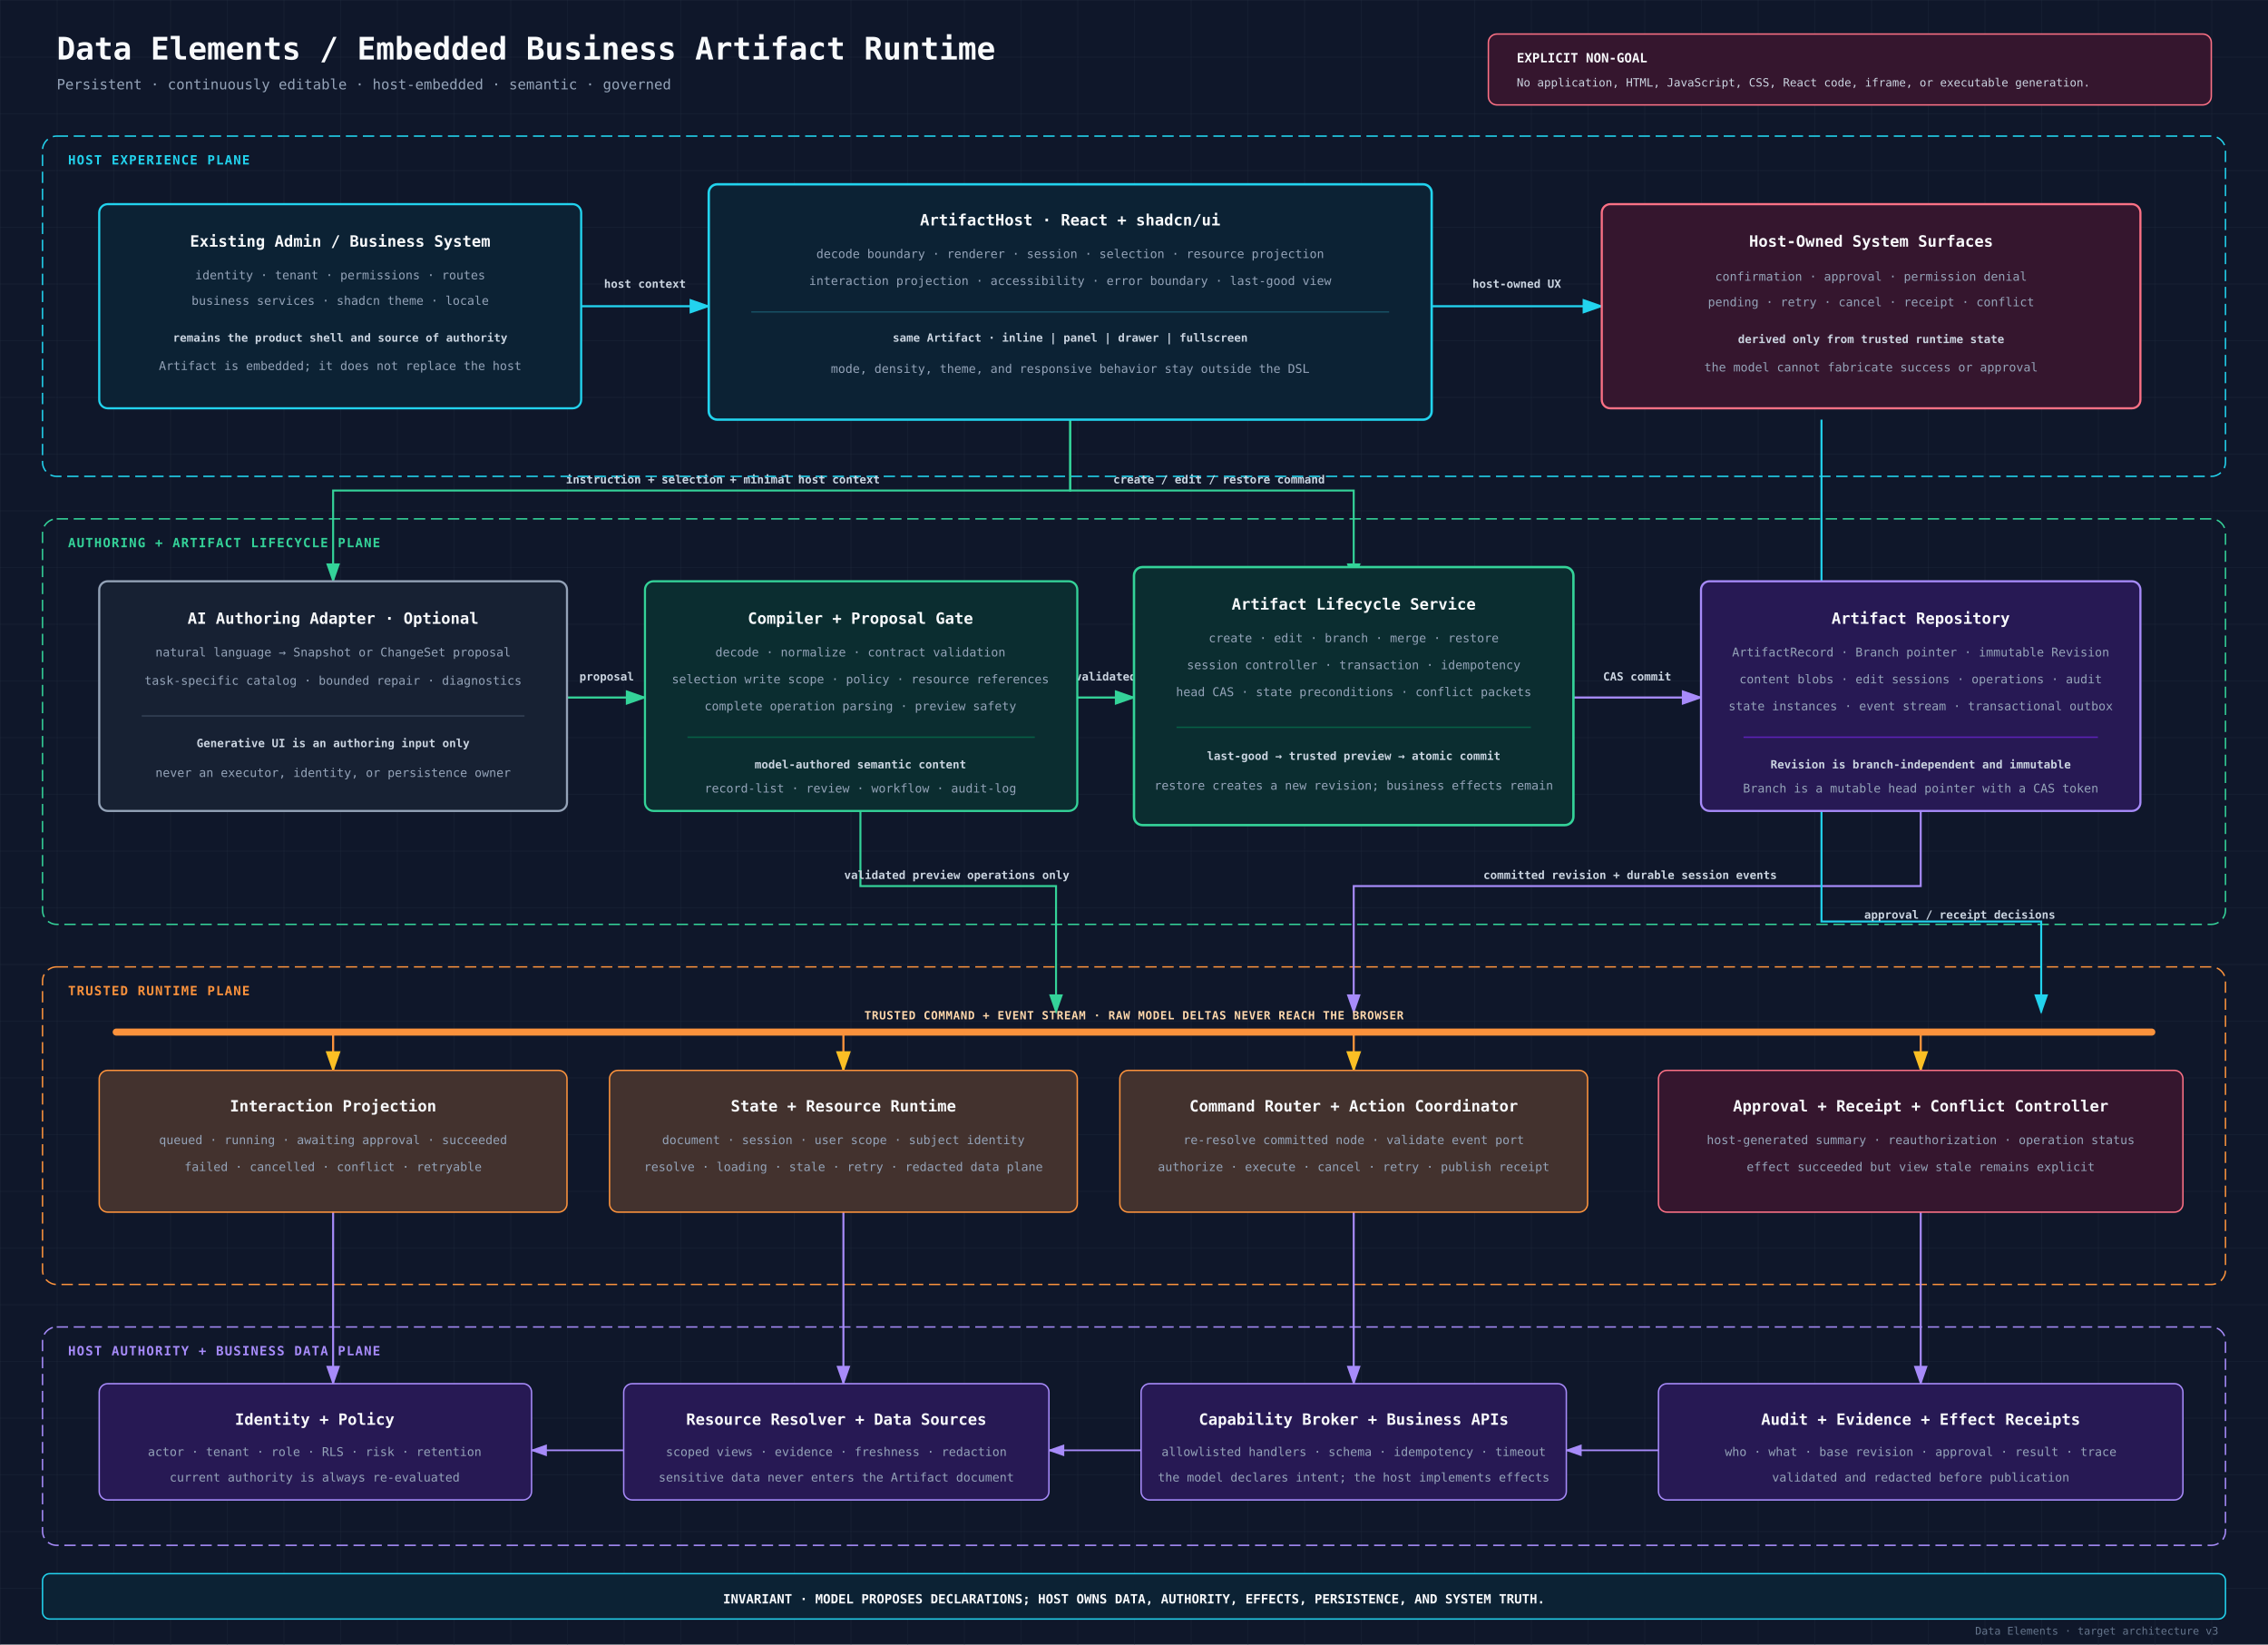
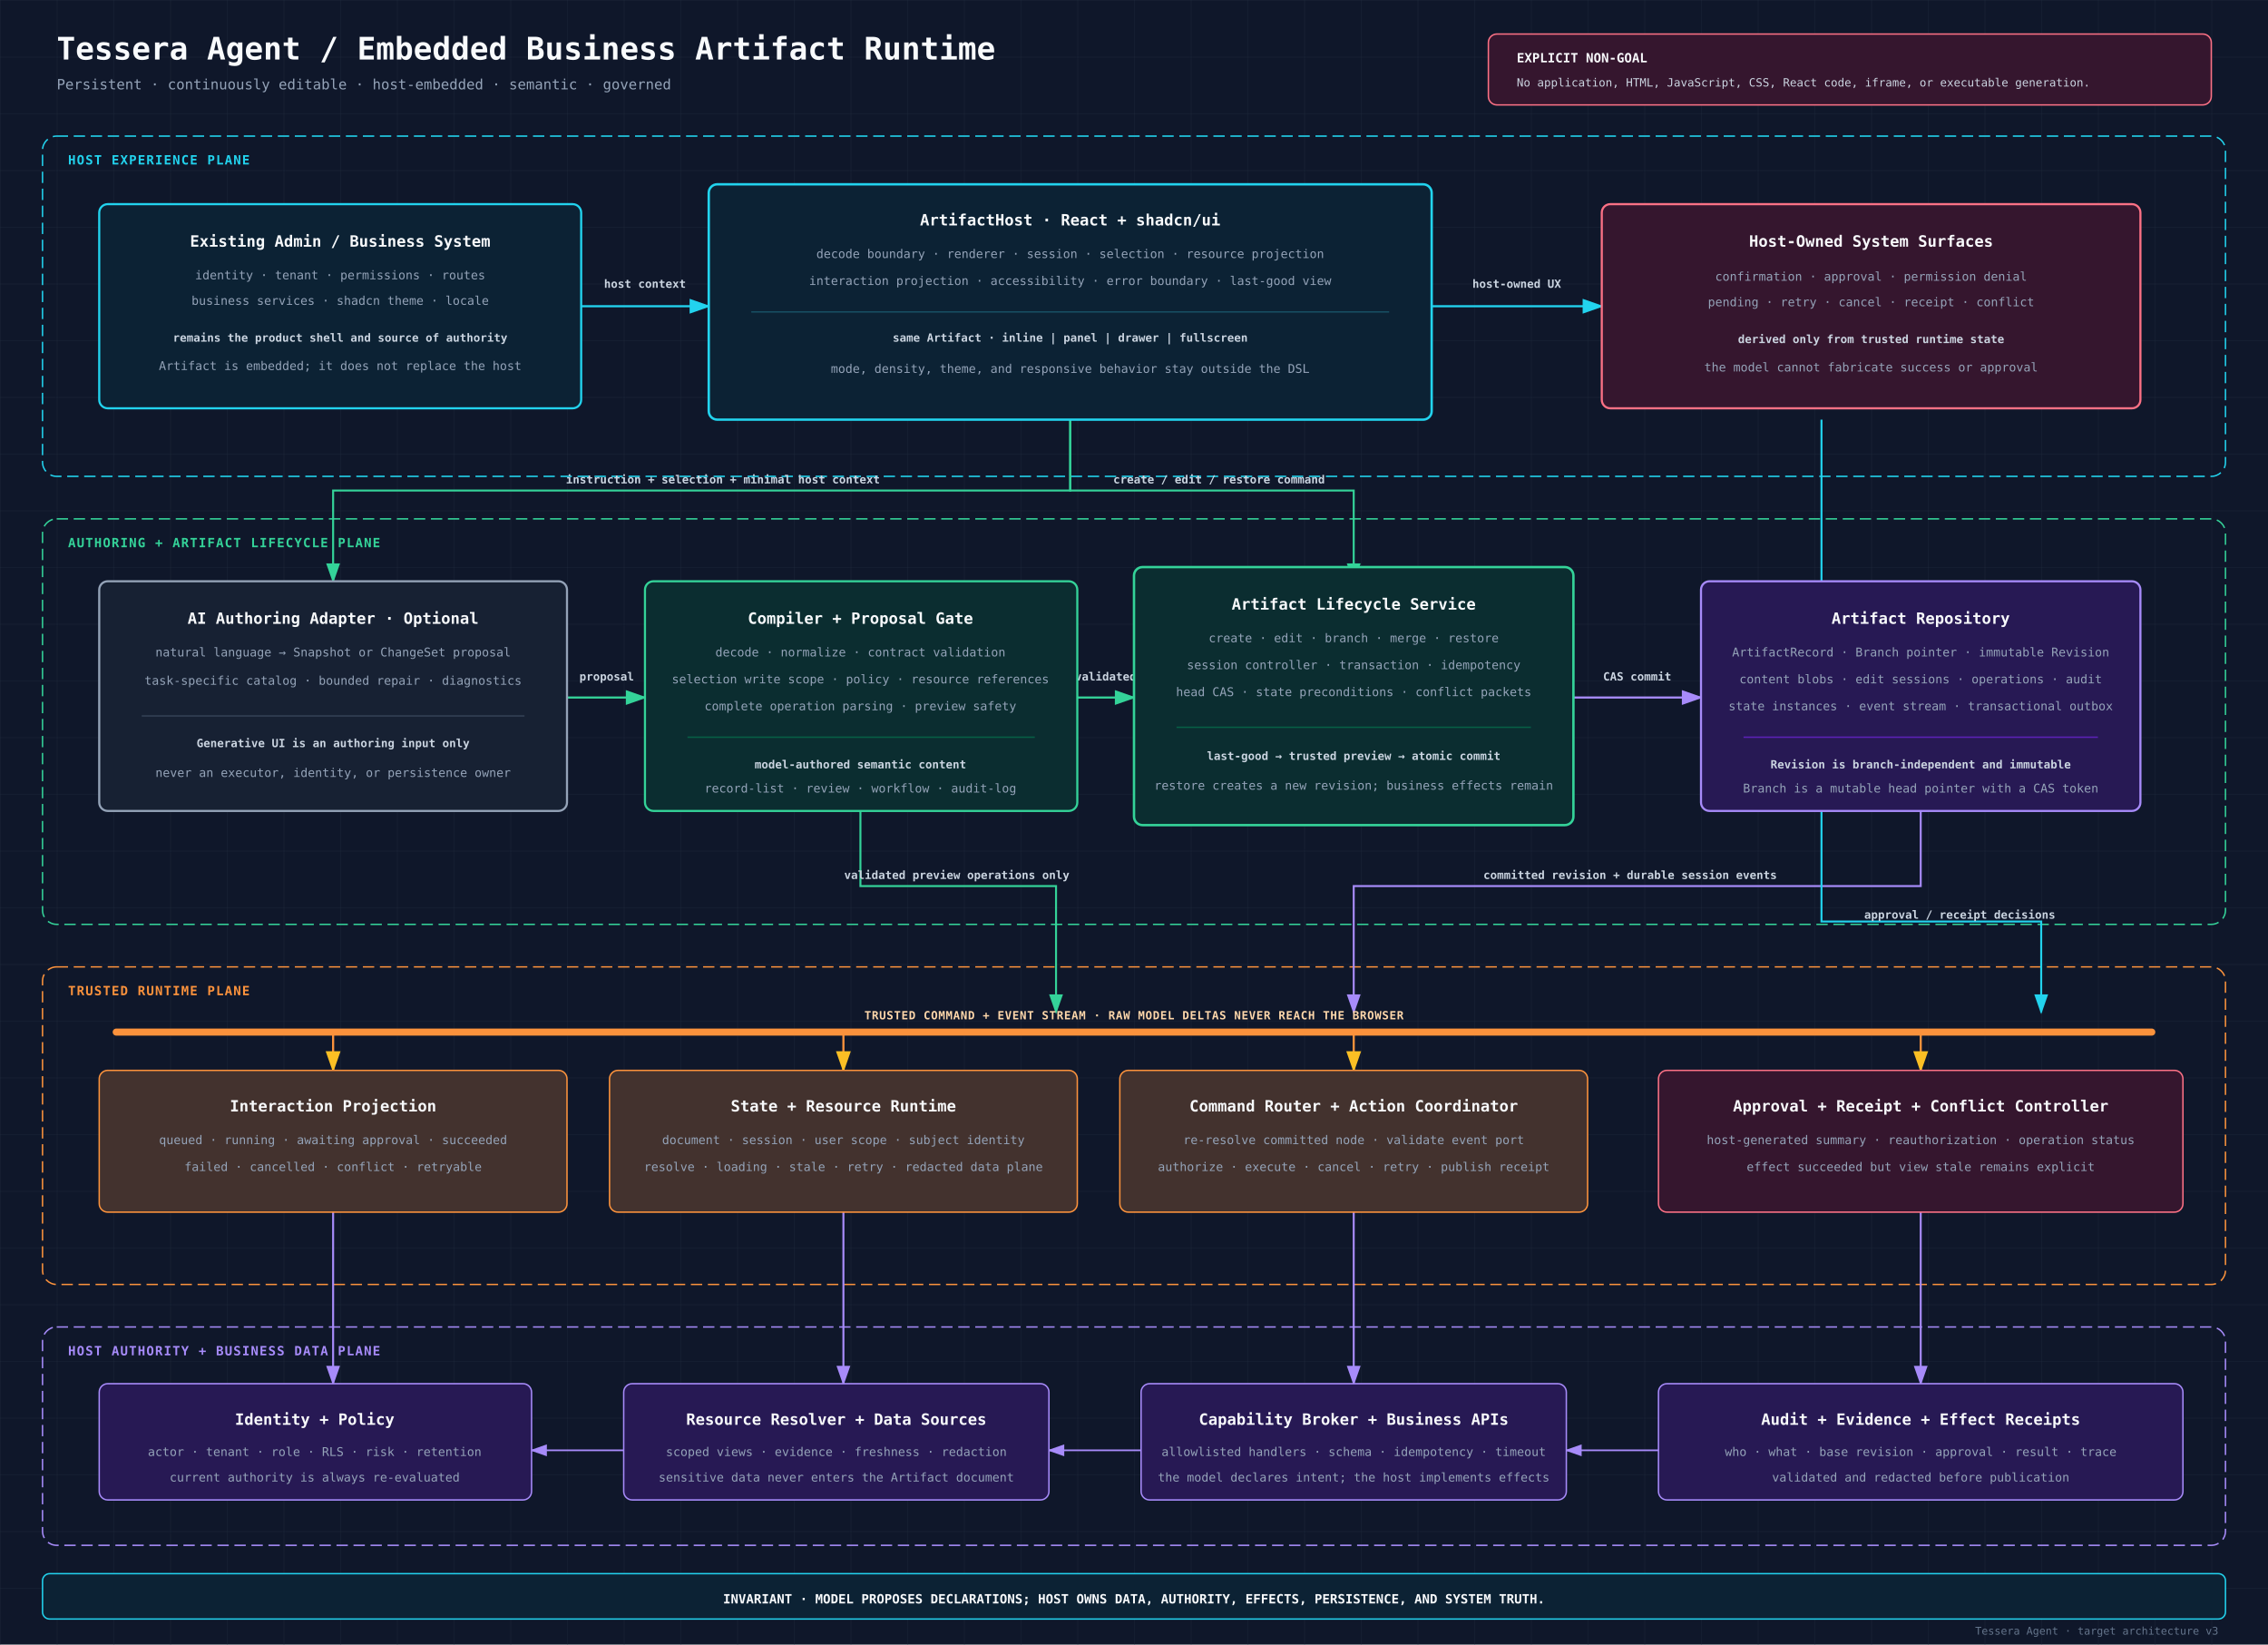
<svg xmlns="http://www.w3.org/2000/svg" viewBox="0 0 1600 1160" role="img" aria-labelledby="title desc">
  <defs>
    <style>
      text { font-family: 'JetBrains Mono', 'SFMono-Regular', 'Cascadia Code', Consolas, monospace; }
      .title { fill: #f8fafc; font-size: 22px; font-weight: 700; }
      .subtitle { fill: #94a3b8; font-size: 10px; }
      .region-title { font-size: 9px; font-weight: 700; letter-spacing: .08em; }
      .name { fill: #f8fafc; font-size: 11px; font-weight: 700; }
      .detail { fill: #94a3b8; font-size: 8.5px; }
      .label { fill: #cbd5e1; font-size: 8px; font-weight: 600; }
      .bus-label { fill: #fed7aa; font-size: 8px; font-weight: 700; letter-spacing: .05em; }
      .note-title { fill: #f8fafc; font-size: 9px; font-weight: 700; }
      .note { fill: #cbd5e1; font-size: 8px; }
      .small { fill: #64748b; font-size: 7.5px; }
    </style>
    <pattern id="grid" width="40" height="40" patternUnits="userSpaceOnUse">
      <path d="M40 0H0V40" fill="none" stroke="#1e293b" stroke-width="0.5" />
    </pattern>
    <marker id="arrow" markerWidth="10" markerHeight="7" refX="9" refY="3.5" orient="auto">
      <polygon points="0 0,10 3.5,0 7" fill="#64748b" />
    </marker>
    <marker id="arrow-cyan" markerWidth="10" markerHeight="7" refX="9" refY="3.5" orient="auto">
      <polygon points="0 0,10 3.5,0 7" fill="#22d3ee" />
    </marker>
    <marker id="arrow-emerald" markerWidth="10" markerHeight="7" refX="9" refY="3.5" orient="auto">
      <polygon points="0 0,10 3.5,0 7" fill="#34d399" />
    </marker>
    <marker id="arrow-violet" markerWidth="10" markerHeight="7" refX="9" refY="3.5" orient="auto">
      <polygon points="0 0,10 3.5,0 7" fill="#a78bfa" />
    </marker>
    <marker id="arrow-amber" markerWidth="10" markerHeight="7" refX="9" refY="3.5" orient="auto">
      <polygon points="0 0,10 3.5,0 7" fill="#fbbf24" />
    </marker>
    <marker id="arrow-open" markerWidth="10" markerHeight="7" refX="9" refY="3.5" orient="auto">
      <polyline points="0 0,10 3.5,0 7" fill="none" stroke="#fb923c" stroke-width="1.5" />
    </marker>
  </defs>
  <rect width="1600" height="1160" fill="#0f172a" />
  <rect width="1600" height="1160" fill="url(#grid)" />
-   <text x="40" y="42" class="title">Data Elements / Embedded Business Artifact Runtime</text>
+   <text x="40" y="42" class="title">Tessera Agent / Embedded Business Artifact Runtime</text>
  <text x="40" y="63" class="subtitle">Persistent · continuously editable · host-embedded · semantic · governed</text>
  <rect x="1050" y="24" width="510" height="50" rx="6" fill="#0f172a" />
  <rect x="1050" y="24" width="510" height="50" rx="6" fill="rgba(136,19,55,.32)" stroke="#fb7185" />
  <text x="1070" y="44" class="note-title">EXPLICIT NON-GOAL</text>
  <text x="1070" y="61" class="note">No application, HTML, JavaScript, CSS, React code, iframe, or executable generation.</text>
  <rect x="30" y="96" width="1540" height="240" rx="10" fill="none" stroke="#22d3ee" stroke-dasharray="8 4" />
  <text x="48" y="116" fill="#22d3ee" class="region-title">HOST EXPERIENCE PLANE</text>
  <rect x="30" y="366" width="1540" height="286" rx="10" fill="none" stroke="#34d399" stroke-dasharray="8 4" />
  <text x="48" y="386" fill="#34d399" class="region-title">AUTHORING + ARTIFACT LIFECYCLE PLANE</text>
  <rect x="30" y="682" width="1540" height="224" rx="10" fill="none" stroke="#fb923c" stroke-dasharray="8 4" />
  <text x="48" y="702" fill="#fb923c" class="region-title">TRUSTED RUNTIME PLANE</text>
  <rect x="30" y="936" width="1540" height="154" rx="10" fill="none" stroke="#a78bfa" stroke-dasharray="8 4" />
  <text x="48" y="956" fill="#a78bfa" class="region-title">HOST AUTHORITY + BUSINESS DATA PLANE</text>
  <path d="M410 216H500" stroke="#22d3ee" stroke-width="1.5" fill="none" marker-end="url(#arrow-cyan)" />
  <text x="455" y="203" class="label" text-anchor="middle">host context</text>
  <path d="M1010 216H1130" stroke="#22d3ee" stroke-width="1.5" fill="none" marker-end="url(#arrow-cyan)" />
  <text x="1070" y="203" class="label" text-anchor="middle">host-owned UX</text>
  <path d="M755 296V346H235V410" stroke="#34d399" stroke-width="1.4" fill="none" marker-end="url(#arrow-emerald)" />
  <text x="510" y="341" class="label" text-anchor="middle">instruction + selection + minimal host context</text>
  <path d="M755 296V346H955V410" stroke="#34d399" stroke-width="1.4" fill="none" marker-end="url(#arrow-emerald)" />
  <text x="860" y="341" class="label" text-anchor="middle">create / edit / restore command</text>
  <path d="M400 492H455" stroke="#34d399" stroke-width="1.5" fill="none" marker-end="url(#arrow-emerald)" />
  <text x="428" y="480" class="label" text-anchor="middle">proposal</text>
  <path d="M760 492H800" stroke="#34d399" stroke-width="1.5" fill="none" marker-end="url(#arrow-emerald)" />
  <text x="780" y="480" class="label" text-anchor="middle">validated</text>
  <path d="M1110 492H1200" stroke="#a78bfa" stroke-width="1.5" fill="none" marker-end="url(#arrow-violet)" />
  <text x="1155" y="480" class="label" text-anchor="middle">CAS commit</text>
  <path d="M1355 566V625H955V714" stroke="#a78bfa" stroke-width="1.4" fill="none" marker-end="url(#arrow-violet)" />
  <text x="1150" y="620" class="label" text-anchor="middle">committed revision + durable session events</text>
  <path d="M607 572V625H745V714" stroke="#34d399" stroke-width="1.4" fill="none" marker-end="url(#arrow-emerald)" />
  <text x="675" y="620" class="label" text-anchor="middle">validated preview operations only</text>
  <path d="M1285 296V650H1440V714" stroke="#22d3ee" stroke-width="1.4" fill="none" marker-end="url(#arrow-cyan)" />
  <text x="1450" y="648" class="label" text-anchor="end">approval / receipt decisions</text>
  <line x1="82" y1="728" x2="1518" y2="728" stroke="#fb923c" stroke-width="5" stroke-linecap="round" />
  <text x="800" y="719" class="bus-label" text-anchor="middle">TRUSTED COMMAND + EVENT STREAM · RAW MODEL DELTAS NEVER REACH THE BROWSER</text>
  <path d="M235 728V755" stroke="#fb923c" stroke-width="1.5" fill="none" marker-end="url(#arrow-amber)" />
  <path d="M595 728V755" stroke="#fb923c" stroke-width="1.5" fill="none" marker-end="url(#arrow-amber)" />
  <path d="M955 728V755" stroke="#fb923c" stroke-width="1.5" fill="none" marker-end="url(#arrow-amber)" />
  <path d="M1355 728V755" stroke="#fb923c" stroke-width="1.5" fill="none" marker-end="url(#arrow-amber)" />
  <path d="M235 855V976" stroke="#a78bfa" stroke-width="1.4" fill="none" marker-end="url(#arrow-violet)" />
  <path d="M595 855V976" stroke="#a78bfa" stroke-width="1.4" fill="none" marker-end="url(#arrow-violet)" />
  <path d="M955 855V976" stroke="#a78bfa" stroke-width="1.4" fill="none" marker-end="url(#arrow-violet)" />
  <path d="M1355 855V976" stroke="#a78bfa" stroke-width="1.4" fill="none" marker-end="url(#arrow-violet)" />
  <path d="M1170 1023H1105" stroke="#a78bfa" stroke-width="1.2" fill="none" marker-end="url(#arrow-violet)" />
  <path d="M805 1023H740" stroke="#a78bfa" stroke-width="1.2" fill="none" marker-end="url(#arrow-violet)" />
  <path d="M440 1023H375" stroke="#a78bfa" stroke-width="1.2" fill="none" marker-end="url(#arrow-violet)" />
  <g>
    <rect x="70" y="144" width="340" height="144" rx="6" fill="#0f172a" />
    <rect x="70" y="144" width="340" height="144" rx="6" fill="rgba(8,51,68,.4)" stroke="#22d3ee" stroke-width="1.5" />
    <text x="240" y="174" class="name" text-anchor="middle">Existing Admin / Business System</text>
    <text x="240" y="197" class="detail" text-anchor="middle">identity · tenant · permissions · routes</text>
    <text x="240" y="215" class="detail" text-anchor="middle">business services · shadcn theme · locale</text>
    <text x="240" y="241" class="label" text-anchor="middle">remains the product shell and source of authority</text>
    <text x="240" y="261" class="detail" text-anchor="middle">Artifact is embedded; it does not replace the host</text>
  </g>
  <g>
    <rect x="500" y="130" width="510" height="166" rx="6" fill="#0f172a" />
    <rect x="500" y="130" width="510" height="166" rx="6" fill="rgba(8,51,68,.4)" stroke="#22d3ee" stroke-width="1.7" />
    <text x="755" y="159" class="name" text-anchor="middle">ArtifactHost · React + shadcn/ui</text>
    <text x="755" y="182" class="detail" text-anchor="middle">decode boundary · renderer · session · selection · resource projection</text>
    <text x="755" y="201" class="detail" text-anchor="middle">interaction projection · accessibility · error boundary · last-good view</text>
    <line x1="530" y1="220" x2="980" y2="220" stroke="#164e63" />
    <text x="755" y="241" class="label" text-anchor="middle">same Artifact · inline | panel | drawer | fullscreen</text>
    <text x="755" y="263" class="detail" text-anchor="middle">mode, density, theme, and responsive behavior stay outside the DSL</text>
  </g>
  <g>
    <rect x="1130" y="144" width="380" height="144" rx="6" fill="#0f172a" />
    <rect x="1130" y="144" width="380" height="144" rx="6" fill="rgba(136,19,55,.32)" stroke="#fb7185" stroke-width="1.5" />
    <text x="1320" y="174" class="name" text-anchor="middle">Host-Owned System Surfaces</text>
    <text x="1320" y="198" class="detail" text-anchor="middle">confirmation · approval · permission denial</text>
    <text x="1320" y="216" class="detail" text-anchor="middle">pending · retry · cancel · receipt · conflict</text>
    <text x="1320" y="242" class="label" text-anchor="middle">derived only from trusted runtime state</text>
    <text x="1320" y="262" class="detail" text-anchor="middle">the model cannot fabricate success or approval</text>
  </g>
  <g>
    <rect x="70" y="410" width="330" height="162" rx="6" fill="#0f172a" />
    <rect x="70" y="410" width="330" height="162" rx="6" fill="rgba(30,41,59,.56)" stroke="#94a3b8" stroke-width="1.5" />
    <text x="235" y="440" class="name" text-anchor="middle">AI Authoring Adapter · Optional</text>
    <text x="235" y="463" class="detail" text-anchor="middle">natural language → Snapshot or ChangeSet proposal</text>
    <text x="235" y="483" class="detail" text-anchor="middle">task-specific catalog · bounded repair · diagnostics</text>
    <line x1="100" y1="505" x2="370" y2="505" stroke="#334155" />
    <text x="235" y="527" class="label" text-anchor="middle">Generative UI is an authoring input only</text>
    <text x="235" y="548" class="detail" text-anchor="middle">never an executor, identity, or persistence owner</text>
  </g>
  <g>
    <rect x="455" y="410" width="305" height="162" rx="6" fill="#0f172a" />
    <rect x="455" y="410" width="305" height="162" rx="6" fill="rgba(6,78,59,.4)" stroke="#34d399" stroke-width="1.5" />
    <text x="607" y="440" class="name" text-anchor="middle">Compiler + Proposal Gate</text>
    <text x="607" y="463" class="detail" text-anchor="middle">decode · normalize · contract validation</text>
    <text x="607" y="482" class="detail" text-anchor="middle">selection write scope · policy · resource references</text>
    <text x="607" y="501" class="detail" text-anchor="middle">complete operation parsing · preview safety</text>
    <line x1="485" y1="520" x2="730" y2="520" stroke="#065f46" />
    <text x="607" y="542" class="label" text-anchor="middle">model-authored semantic content</text>
    <text x="607" y="559" class="detail" text-anchor="middle">record-list · review · workflow · audit-log</text>
  </g>
  <g>
    <rect x="800" y="400" width="310" height="182" rx="6" fill="#0f172a" />
    <rect x="800" y="400" width="310" height="182" rx="6" fill="rgba(6,78,59,.4)" stroke="#34d399" stroke-width="1.7" />
    <text x="955" y="430" class="name" text-anchor="middle">Artifact Lifecycle Service</text>
    <text x="955" y="453" class="detail" text-anchor="middle">create · edit · branch · merge · restore</text>
    <text x="955" y="472" class="detail" text-anchor="middle">session controller · transaction · idempotency</text>
    <text x="955" y="491" class="detail" text-anchor="middle">head CAS · state preconditions · conflict packets</text>
    <line x1="830" y1="513" x2="1080" y2="513" stroke="#065f46" />
    <text x="955" y="536" class="label" text-anchor="middle">last-good → trusted preview → atomic commit</text>
    <text x="955" y="557" class="detail" text-anchor="middle">restore creates a new revision; business effects remain</text>
  </g>
  <g>
    <rect x="1200" y="410" width="310" height="162" rx="6" fill="#0f172a" />
    <rect x="1200" y="410" width="310" height="162" rx="6" fill="rgba(76,29,149,.4)" stroke="#a78bfa" stroke-width="1.5" />
    <text x="1355" y="440" class="name" text-anchor="middle">Artifact Repository</text>
    <text x="1355" y="463" class="detail" text-anchor="middle">ArtifactRecord · Branch pointer · immutable Revision</text>
    <text x="1355" y="482" class="detail" text-anchor="middle">content blobs · edit sessions · operations · audit</text>
    <text x="1355" y="501" class="detail" text-anchor="middle">state instances · event stream · transactional outbox</text>
    <line x1="1230" y1="520" x2="1480" y2="520" stroke="#5b21b6" />
    <text x="1355" y="542" class="label" text-anchor="middle">Revision is branch-independent and immutable</text>
    <text x="1355" y="559" class="detail" text-anchor="middle">Branch is a mutable head pointer with a CAS token</text>
  </g>
  <g>
    <rect x="70" y="755" width="330" height="100" rx="6" fill="#0f172a" />
    <rect x="70" y="755" width="330" height="100" rx="6" fill="rgba(251,146,60,.22)" stroke="#fb923c" />
    <text x="235" y="784" class="name" text-anchor="middle">Interaction Projection</text>
    <text x="235" y="807" class="detail" text-anchor="middle">queued · running · awaiting approval · succeeded</text>
    <text x="235" y="826" class="detail" text-anchor="middle">failed · cancelled · conflict · retryable</text>
  </g>
  <g>
    <rect x="430" y="755" width="330" height="100" rx="6" fill="#0f172a" />
    <rect x="430" y="755" width="330" height="100" rx="6" fill="rgba(251,146,60,.22)" stroke="#fb923c" />
    <text x="595" y="784" class="name" text-anchor="middle">State + Resource Runtime</text>
    <text x="595" y="807" class="detail" text-anchor="middle">document · session · user scope · subject identity</text>
    <text x="595" y="826" class="detail" text-anchor="middle">resolve · loading · stale · retry · redacted data plane</text>
  </g>
  <g>
    <rect x="790" y="755" width="330" height="100" rx="6" fill="#0f172a" />
    <rect x="790" y="755" width="330" height="100" rx="6" fill="rgba(251,146,60,.22)" stroke="#fb923c" />
    <text x="955" y="784" class="name" text-anchor="middle">Command Router + Action Coordinator</text>
    <text x="955" y="807" class="detail" text-anchor="middle">re-resolve committed node · validate event port</text>
    <text x="955" y="826" class="detail" text-anchor="middle">authorize · execute · cancel · retry · publish receipt</text>
  </g>
  <g>
    <rect x="1170" y="755" width="370" height="100" rx="6" fill="#0f172a" />
    <rect x="1170" y="755" width="370" height="100" rx="6" fill="rgba(136,19,55,.32)" stroke="#fb7185" />
    <text x="1355" y="784" class="name" text-anchor="middle">Approval + Receipt + Conflict Controller</text>
    <text x="1355" y="807" class="detail" text-anchor="middle">host-generated summary · reauthorization · operation status</text>
    <text x="1355" y="826" class="detail" text-anchor="middle">effect succeeded but view stale remains explicit</text>
  </g>
  <g>
    <rect x="70" y="976" width="305" height="82" rx="6" fill="#0f172a" />
    <rect x="70" y="976" width="305" height="82" rx="6" fill="rgba(76,29,149,.4)" stroke="#a78bfa" />
    <text x="222" y="1005" class="name" text-anchor="middle">Identity + Policy</text>
    <text x="222" y="1027" class="detail" text-anchor="middle">actor · tenant · role · RLS · risk · retention</text>
    <text x="222" y="1045" class="detail" text-anchor="middle">current authority is always re-evaluated</text>
  </g>
  <g>
    <rect x="440" y="976" width="300" height="82" rx="6" fill="#0f172a" />
    <rect x="440" y="976" width="300" height="82" rx="6" fill="rgba(76,29,149,.4)" stroke="#a78bfa" />
    <text x="590" y="1005" class="name" text-anchor="middle">Resource Resolver + Data Sources</text>
    <text x="590" y="1027" class="detail" text-anchor="middle">scoped views · evidence · freshness · redaction</text>
    <text x="590" y="1045" class="detail" text-anchor="middle">sensitive data never enters the Artifact document</text>
  </g>
  <g>
    <rect x="805" y="976" width="300" height="82" rx="6" fill="#0f172a" />
    <rect x="805" y="976" width="300" height="82" rx="6" fill="rgba(76,29,149,.4)" stroke="#a78bfa" />
    <text x="955" y="1005" class="name" text-anchor="middle">Capability Broker + Business APIs</text>
    <text x="955" y="1027" class="detail" text-anchor="middle">allowlisted handlers · schema · idempotency · timeout</text>
    <text x="955" y="1045" class="detail" text-anchor="middle">the model declares intent; the host implements effects</text>
  </g>
  <g>
    <rect x="1170" y="976" width="370" height="82" rx="6" fill="#0f172a" />
    <rect x="1170" y="976" width="370" height="82" rx="6" fill="rgba(76,29,149,.4)" stroke="#a78bfa" />
    <text x="1355" y="1005" class="name" text-anchor="middle">Audit + Evidence + Effect Receipts</text>
    <text x="1355" y="1027" class="detail" text-anchor="middle">who · what · base revision · approval · result · trace</text>
    <text x="1355" y="1045" class="detail" text-anchor="middle">validated and redacted before publication</text>
  </g>
  <rect x="30" y="1110" width="1540" height="32" rx="5" fill="#0f172a" />
  <rect x="30" y="1110" width="1540" height="32" rx="5" fill="rgba(8,51,68,.4)" stroke="#22d3ee" />
  <text x="800" y="1131" class="note-title" text-anchor="middle">INVARIANT · MODEL PROPOSES DECLARATIONS; HOST OWNS DATA, AUTHORITY, EFFECTS, PERSISTENCE, AND SYSTEM TRUTH.</text>
-   <text x="1565" y="1153" class="small" text-anchor="end">Data Elements · target architecture v3</text>
+   <text x="1565" y="1153" class="small" text-anchor="end">Tessera Agent · target architecture v3</text>
</svg>
